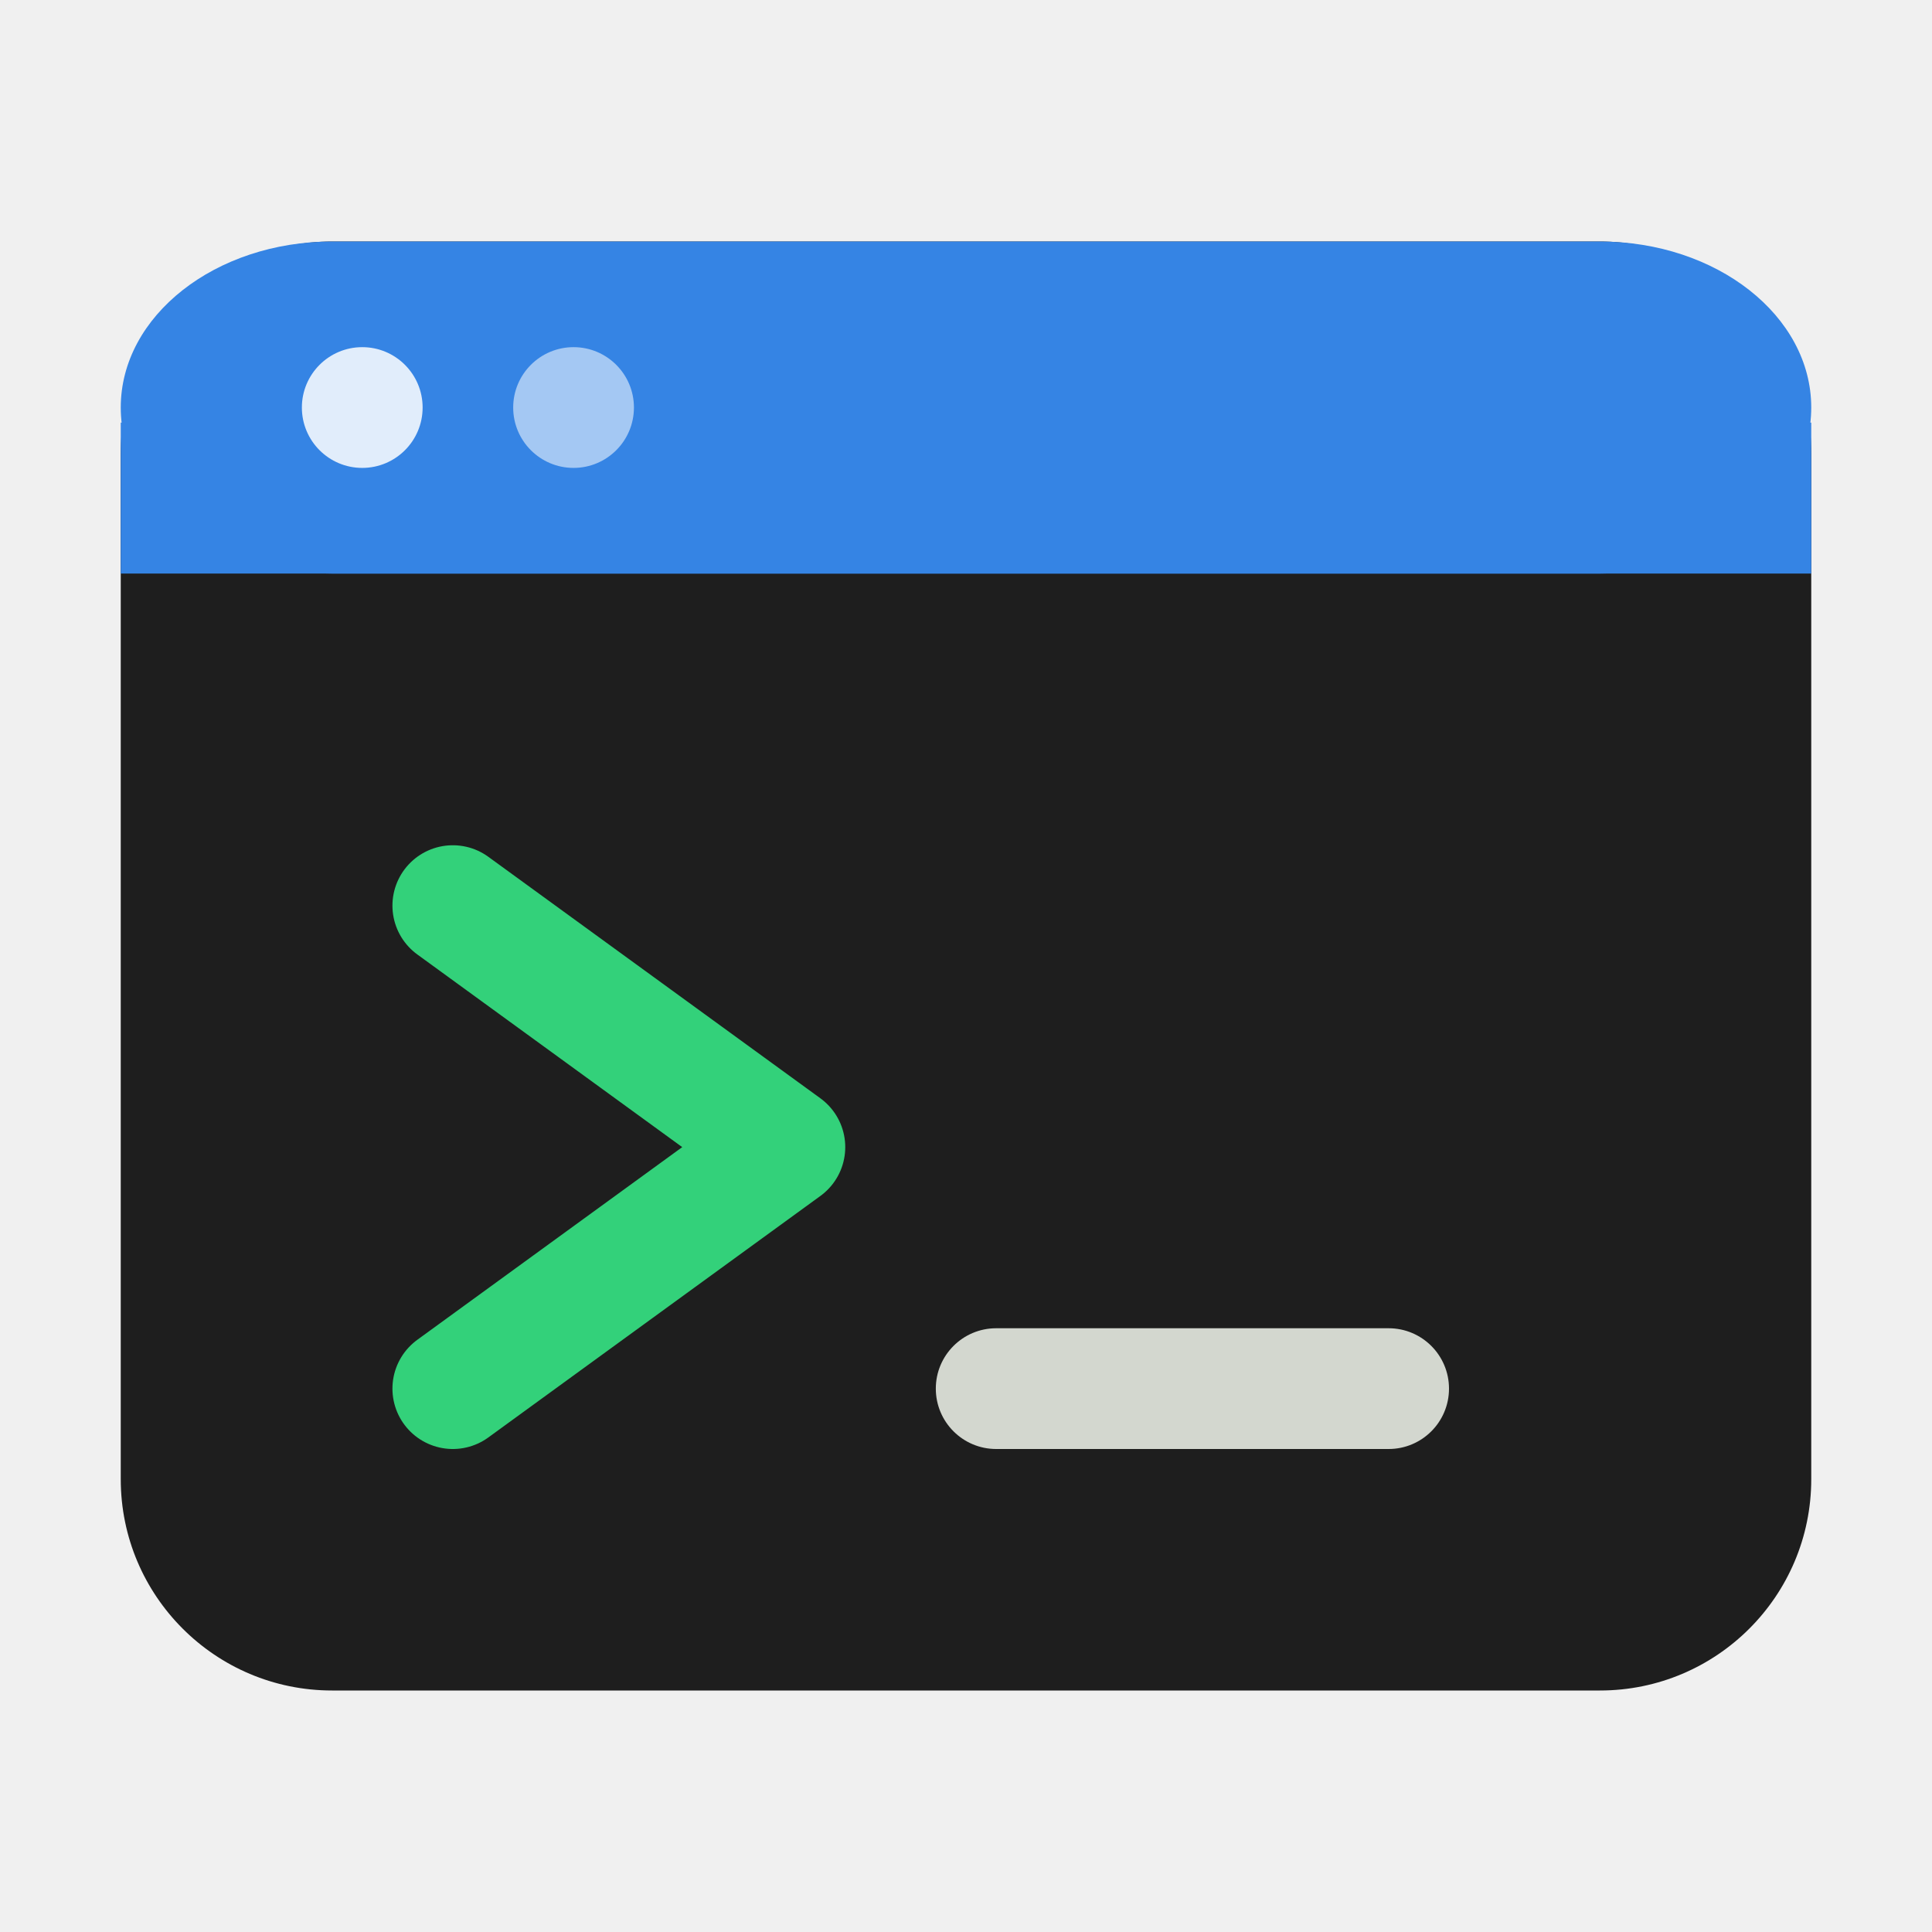
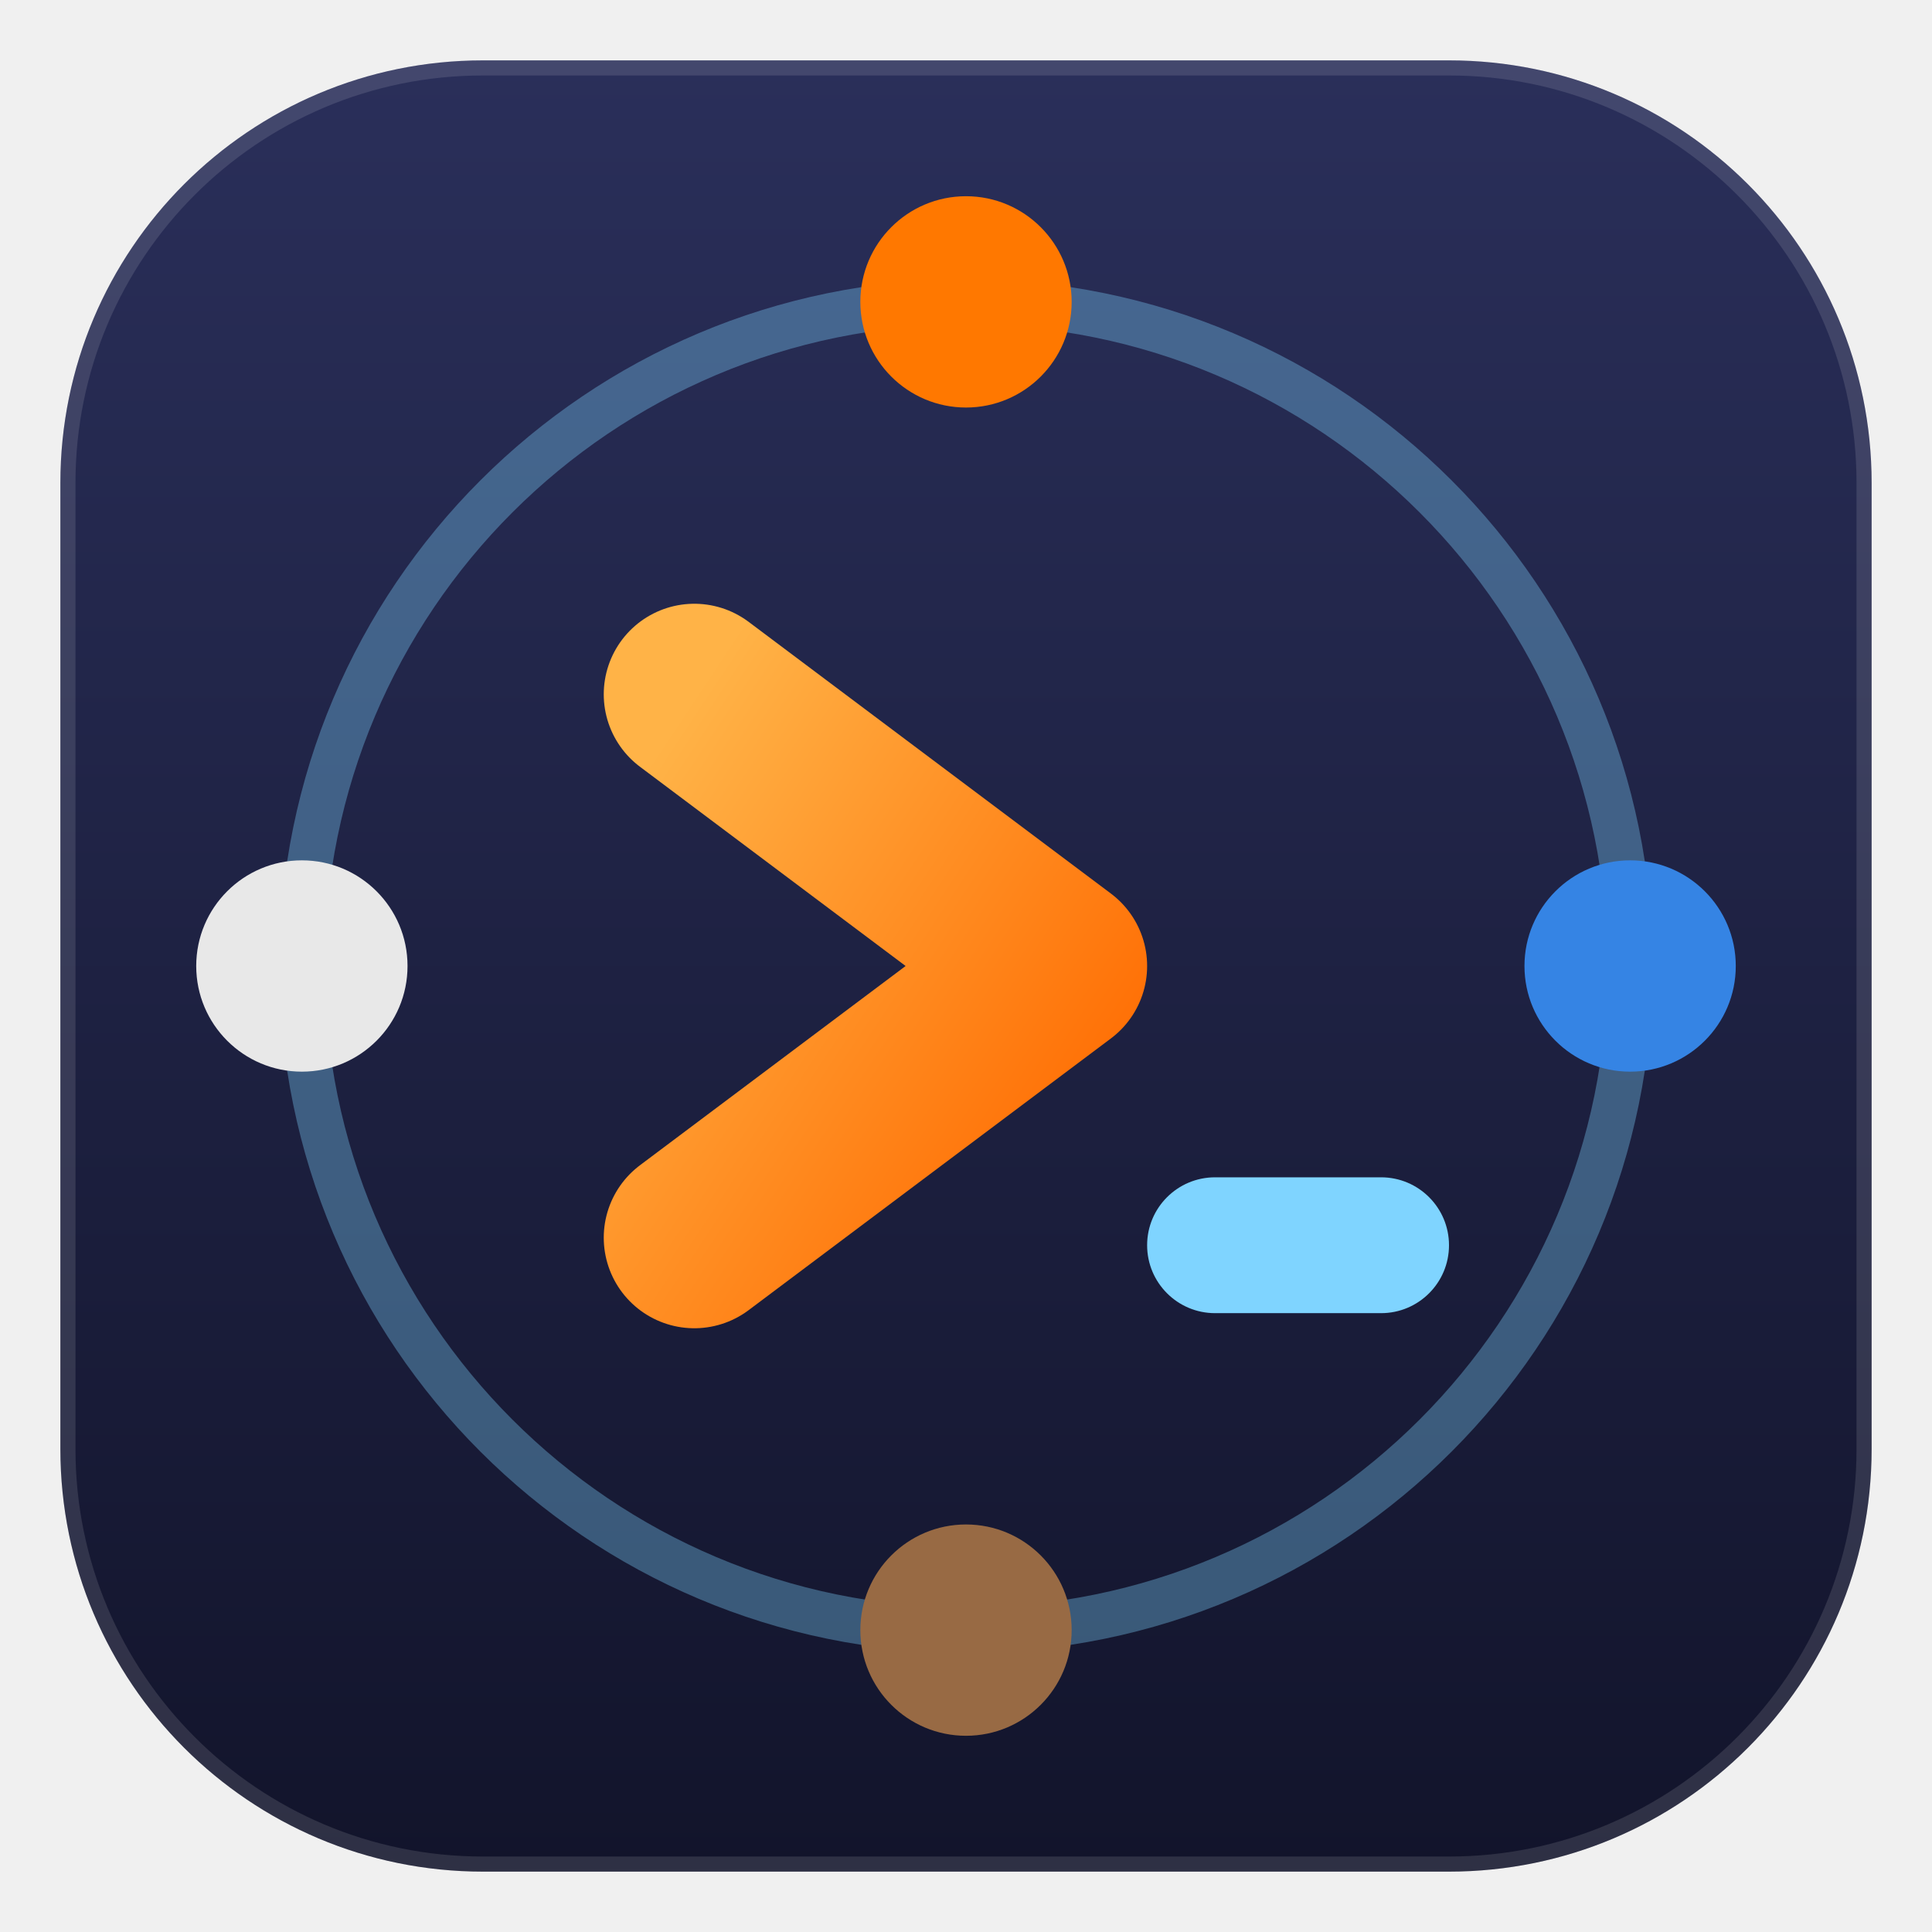
<svg xmlns="http://www.w3.org/2000/svg" width="128" height="128" viewBox="0 0 128 128">
-   <rect x="8" y="16" width="112" height="96" rx="14" fill="#1e1e1e" />
-   <rect x="8" y="16" width="112" height="22" rx="14" fill="#3584e4" />
-   <rect x="8" y="28" width="112" height="10" fill="#3584e4" />
-   <circle cx="24" cy="27" r="4" fill="#ffffff" fill-opacity="0.85" />
-   <circle cx="38" cy="27" r="4" fill="#ffffff" fill-opacity="0.55" />
-   <path d="M30 60 L52 76 L30 92" fill="none" stroke="#33d17a" stroke-width="8" stroke-linecap="round" stroke-linejoin="round" />
-   <rect x="62" y="88" width="34" height="8" rx="4" fill="#d3d7cf" />
+   <defs>
+     <linearGradient id="fond" x1="0" y1="0" x2="0" y2="1">
+       <stop offset="0" stop-color="#2a2f5a" />
+       <stop offset="1" stop-color="#12142b" />
+     </linearGradient>
+     <linearGradient id="chevron" x1="0" y1="0" x2="1" y2="1">
+       <stop offset="0" stop-color="#ffb347" />
+       <stop offset="1" stop-color="#ff6a00" />
+     </linearGradient>
+   </defs>
+   <rect x="4" y="4" width="120" height="120" rx="28" fill="url(#fond)" />
+   <rect x="4.5" y="4.5" width="119" height="119" rx="27.5" fill="none" stroke="#ffffff" stroke-opacity="0.12" />
+   <circle cx="64" cy="64" r="44" fill="none" stroke="#7fd4ff" stroke-opacity="0.35" stroke-width="3" />
+   <circle cx="64" cy="20" r="7" fill="#ff7800" />
+   <circle cx="108" cy="64" r="7" fill="#3584e4" />
+   <circle cx="64" cy="108" r="7" fill="#986a44" />
+   <circle cx="20" cy="64" r="7" fill="#e8e8e8" />
+   <path d="M46 46 L70 64 L46 82" fill="none" stroke="url(#chevron)" stroke-width="12" stroke-linecap="round" stroke-linejoin="round" />
+   <rect x="76" y="78" width="20" height="9" rx="4.5" fill="#7fd4ff" />
</svg>
